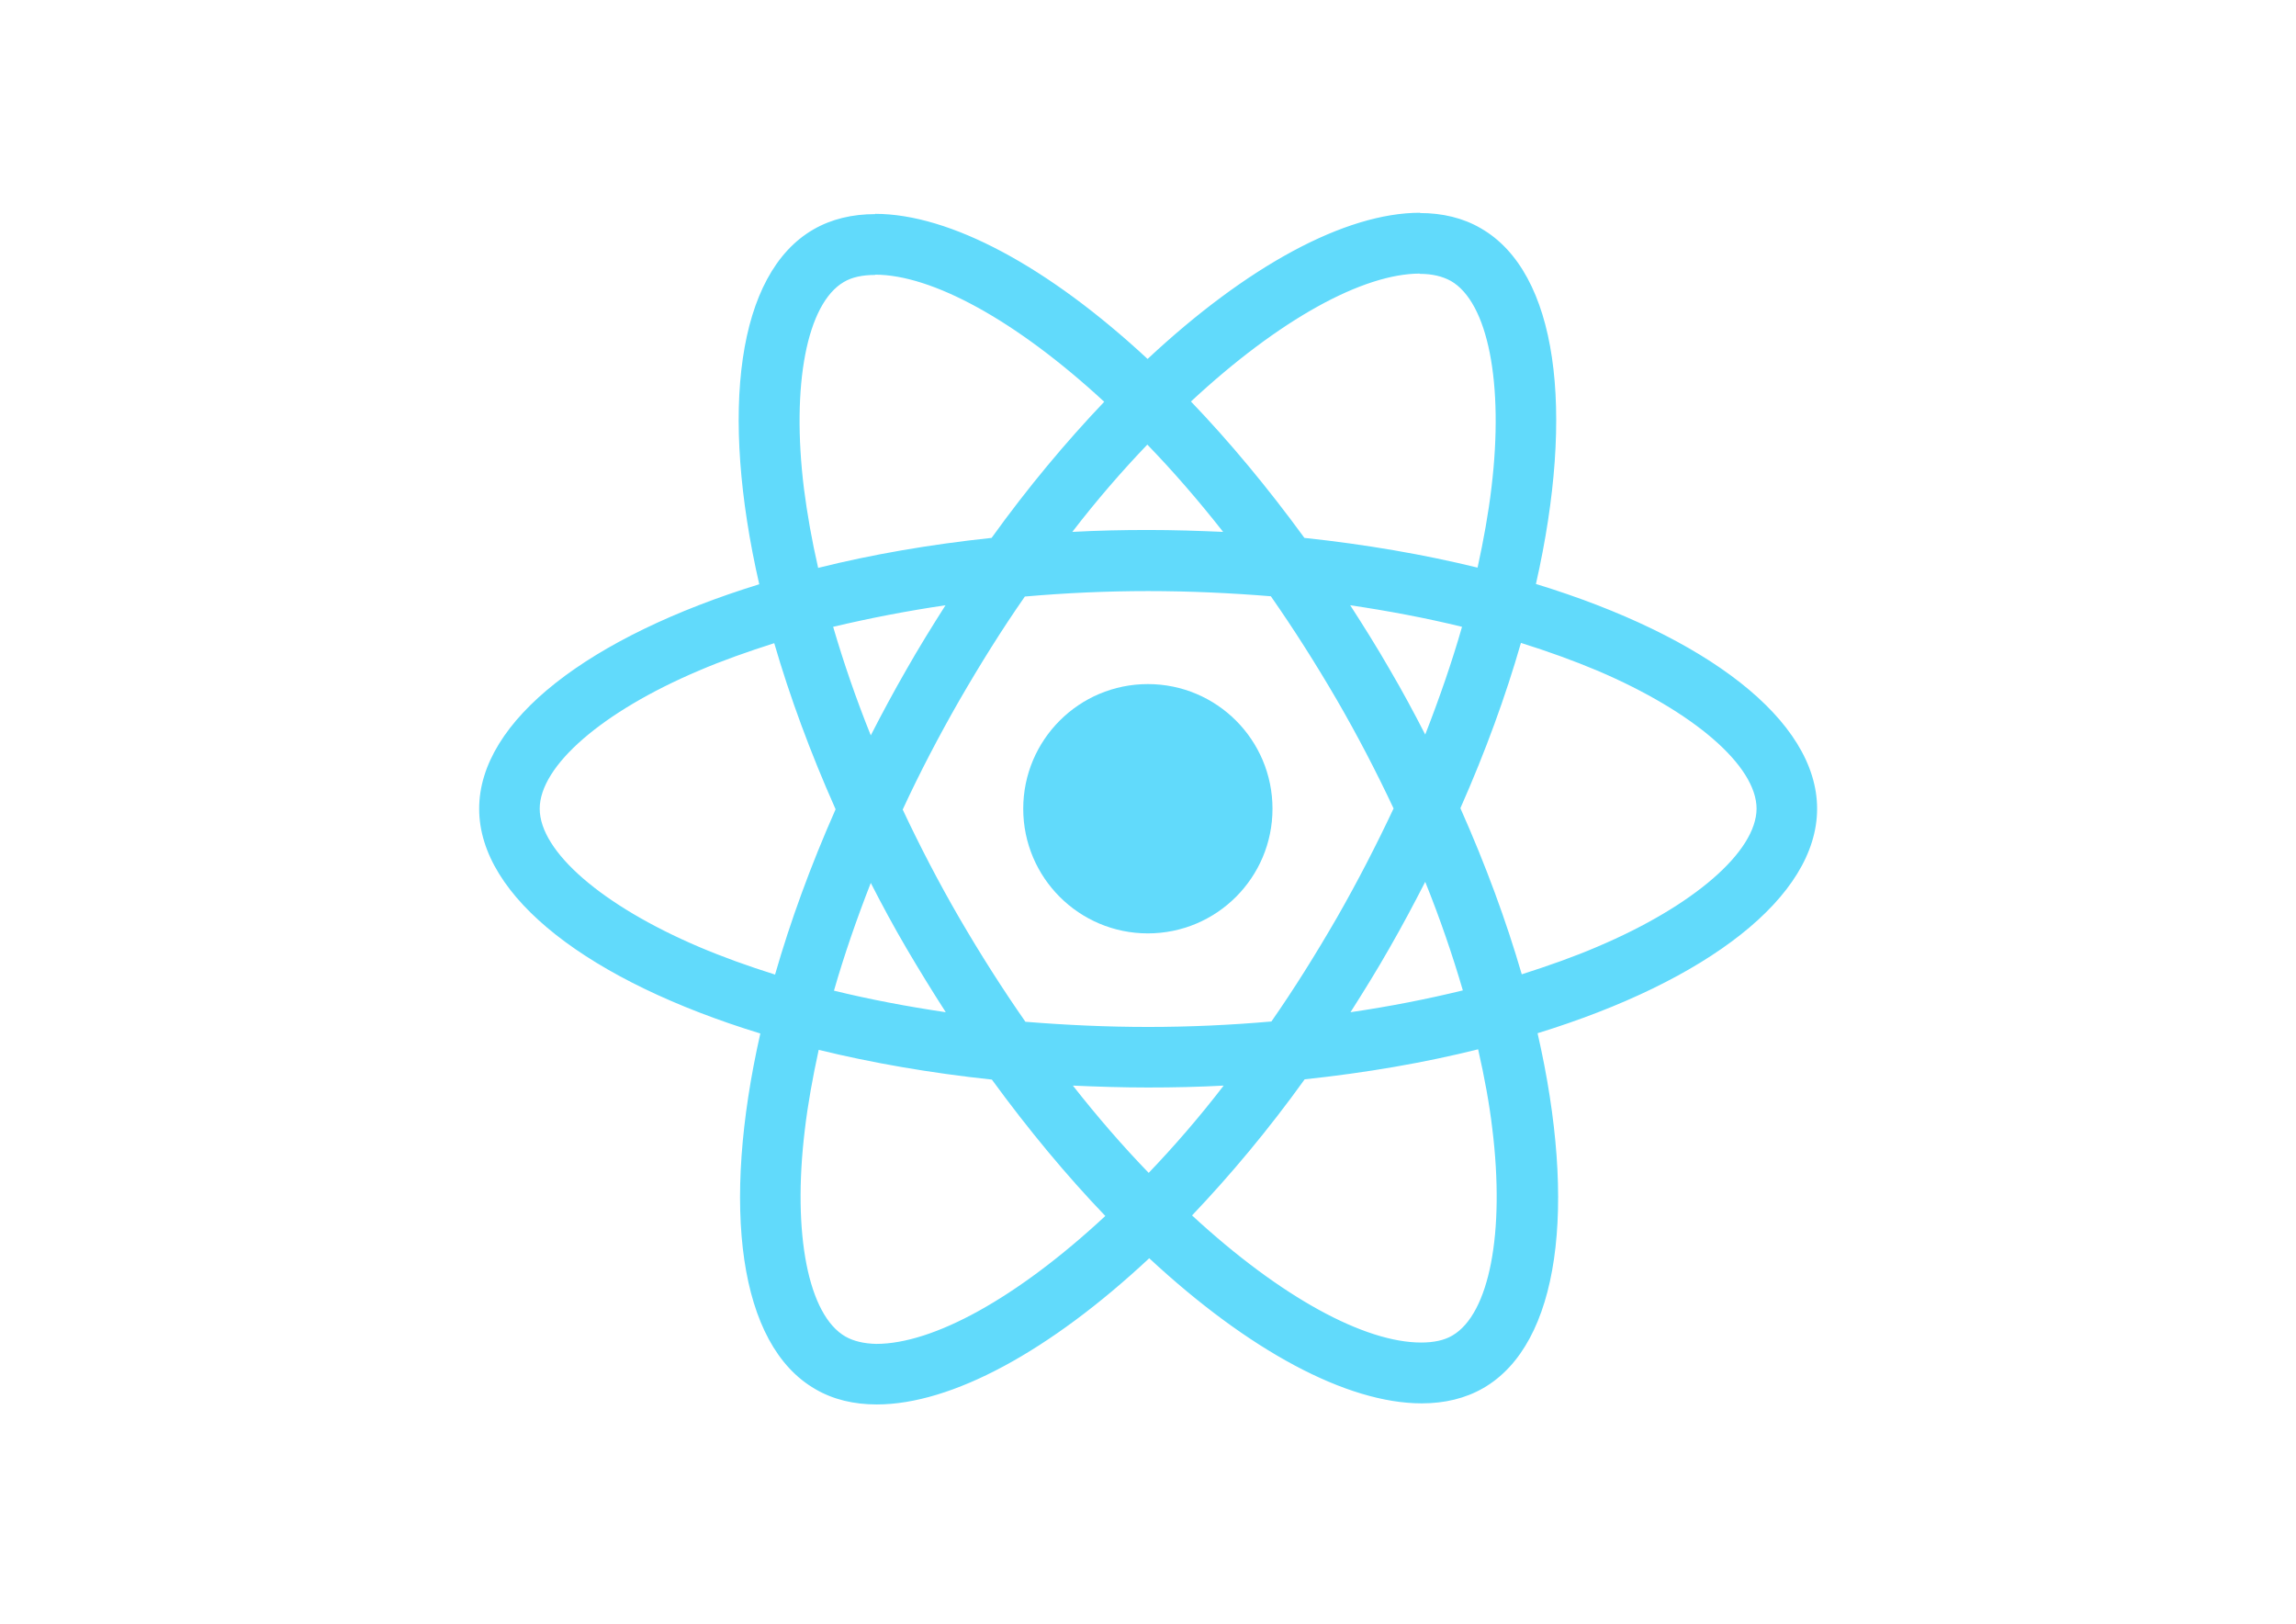
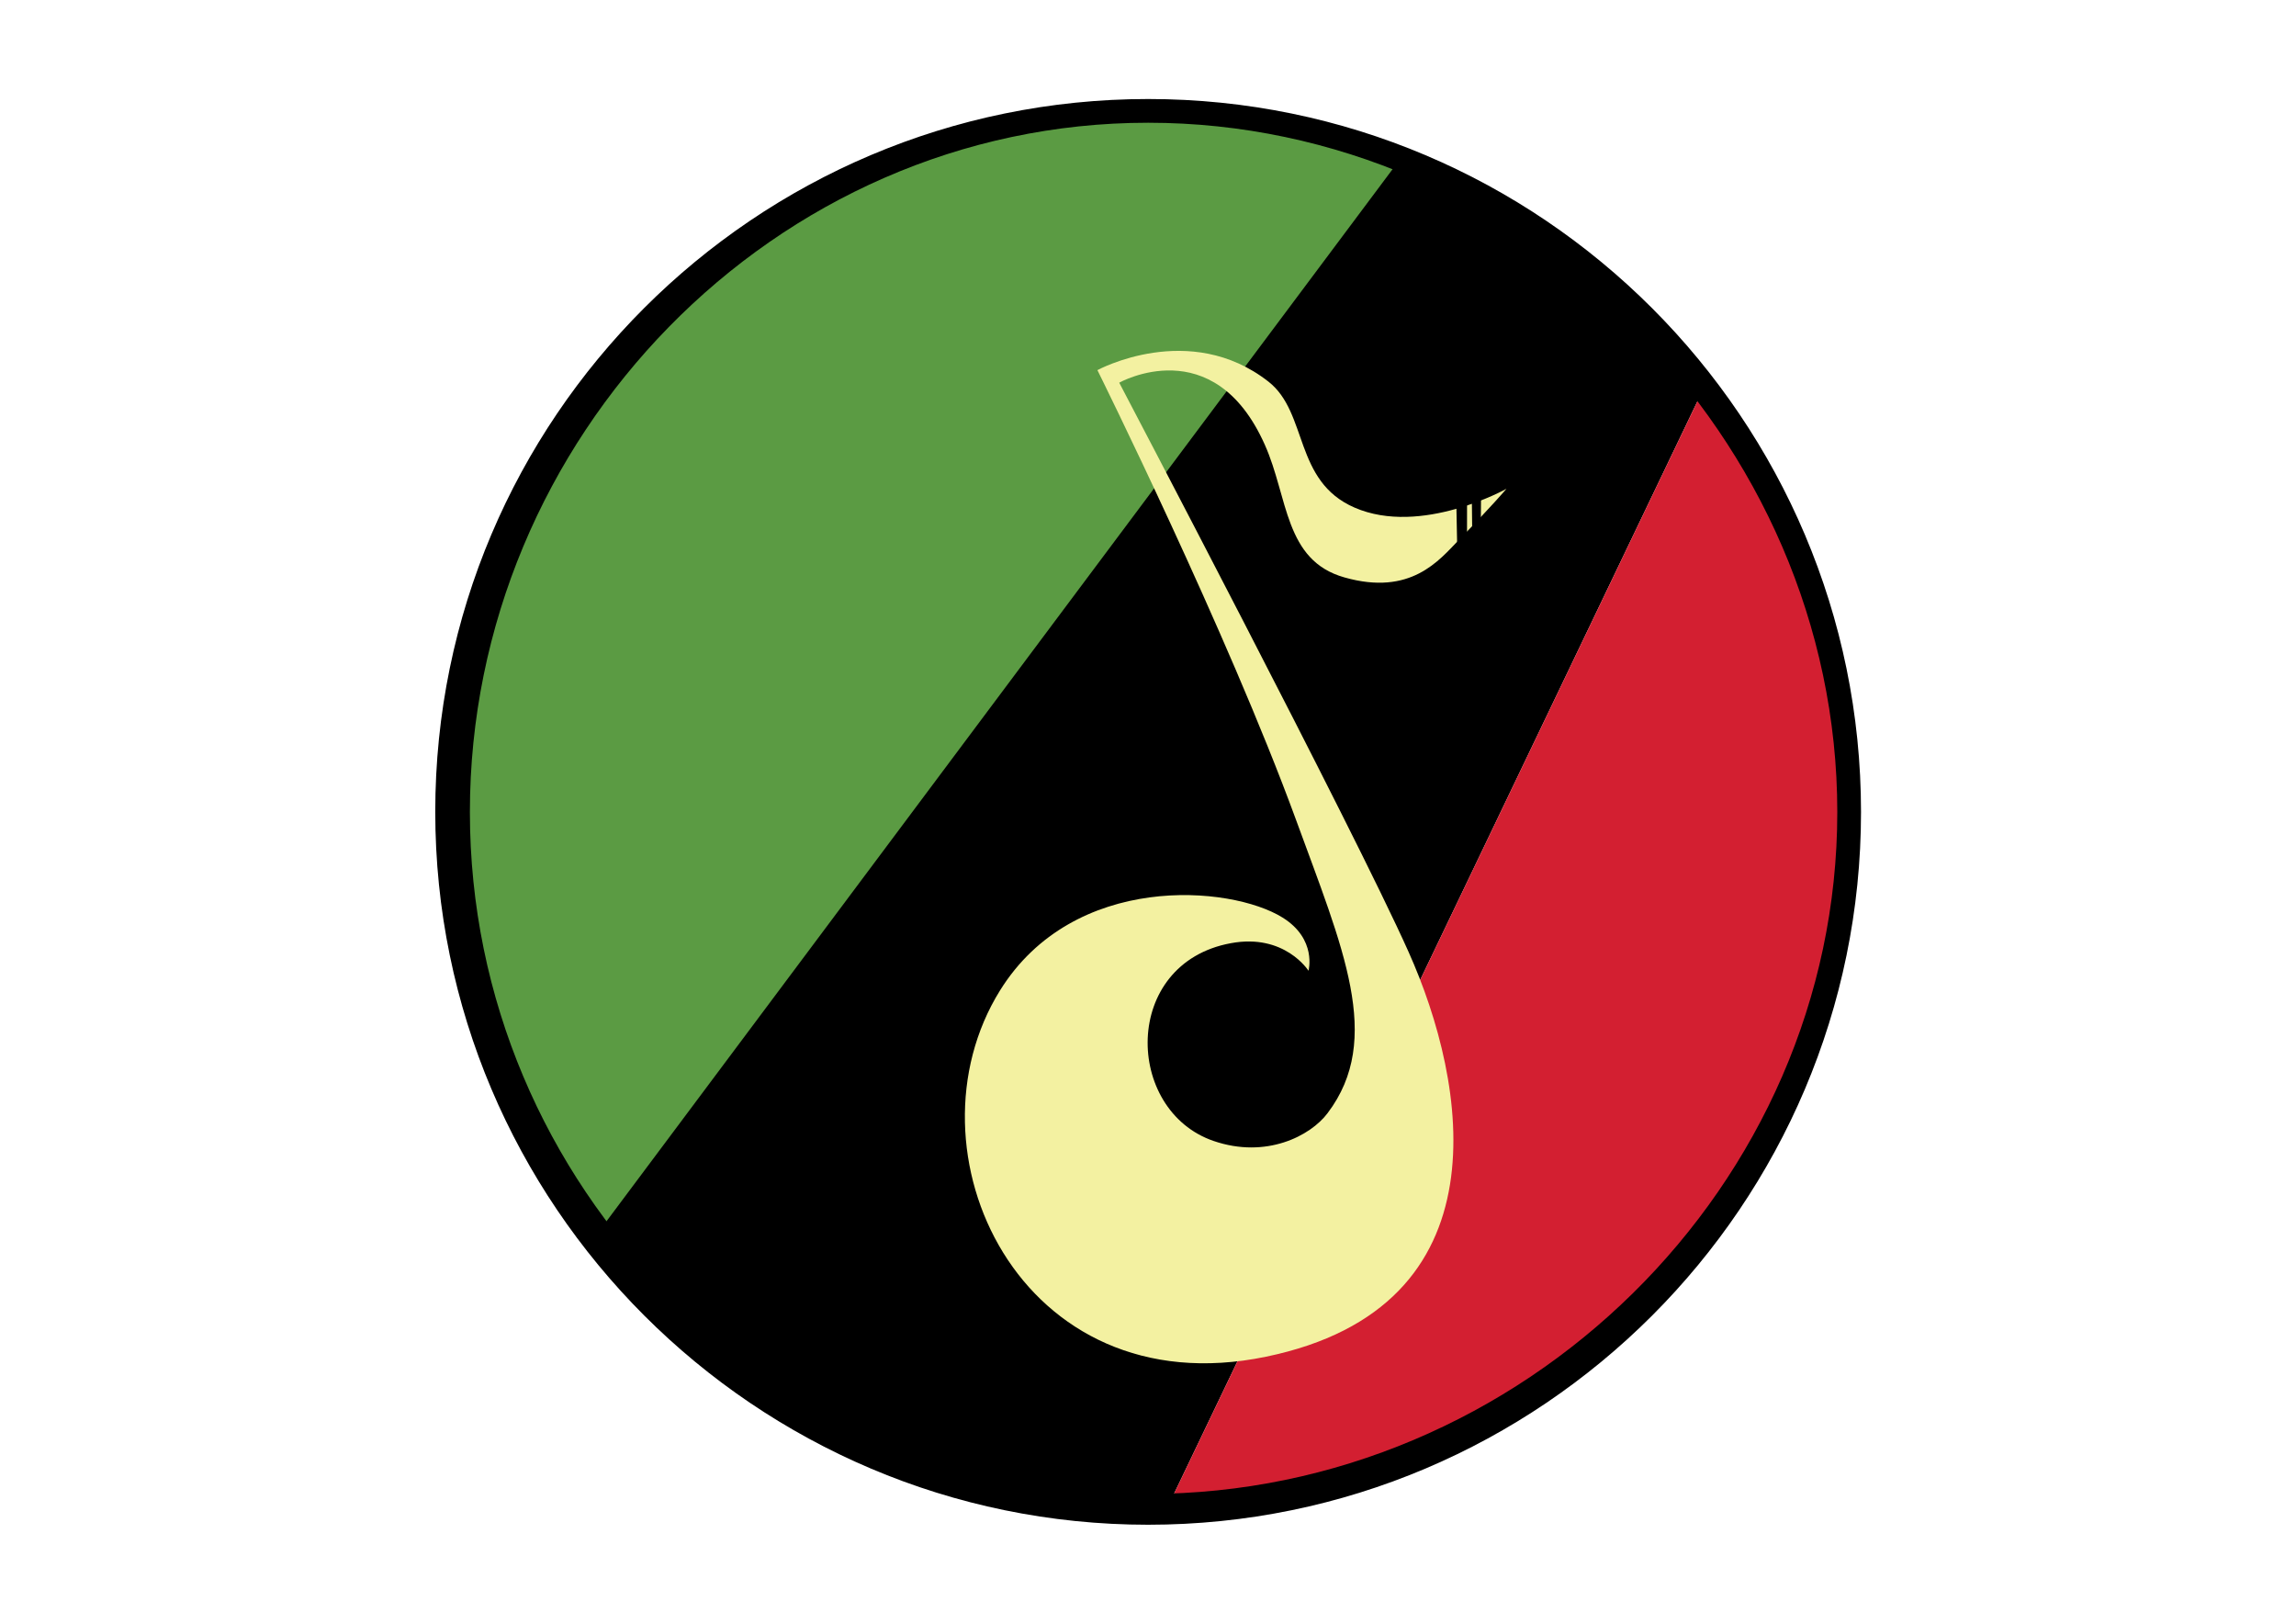
- <svg xmlns="http://www.w3.org/2000/svg" viewBox="0 0 841.9 595.3">
-   <g fill="#61DAFB">
-     <path d="M666.3 296.5c0-32.5-40.7-63.3-103.1-82.4 14.4-63.6 8-114.2-20.2-130.4-6.5-3.8-14.1-5.6-22.4-5.6v22.3c4.6 0 8.3.9 11.4 2.6 13.6 7.8 19.5 37.5 14.9 75.7-1.1 9.4-2.9 19.3-5.1 29.4-19.6-4.8-41-8.5-63.5-10.9-13.5-18.5-27.5-35.3-41.6-50 32.6-30.3 63.2-46.9 84-46.9V78c-27.5 0-63.5 19.6-99.9 53.6-36.4-33.8-72.4-53.2-99.9-53.2v22.3c20.7 0 51.4 16.5 84 46.6-14 14.7-28 31.4-41.3 49.9-22.6 2.4-44 6.1-63.6 11-2.3-10-4-19.7-5.2-29-4.7-38.2 1.1-67.9 14.6-75.8 3-1.8 6.9-2.6 11.5-2.6V78.5c-8.4 0-16 1.8-22.6 5.6-28.1 16.2-34.4 66.7-19.9 130.1-62.2 19.2-102.7 49.9-102.7 82.3 0 32.5 40.7 63.3 103.1 82.4-14.4 63.6-8 114.2 20.2 130.4 6.5 3.8 14.1 5.6 22.5 5.6 27.5 0 63.5-19.6 99.9-53.6 36.4 33.8 72.4 53.2 99.9 53.2 8.4 0 16-1.8 22.6-5.6 28.1-16.2 34.4-66.7 19.9-130.1 62-19.1 102.5-49.9 102.5-82.3zm-130.2-66.7c-3.7 12.9-8.3 26.2-13.5 39.5-4.1-8-8.4-16-13.1-24-4.6-8-9.5-15.8-14.4-23.4 14.2 2.1 27.9 4.7 41 7.9zm-45.8 106.5c-7.8 13.5-15.8 26.3-24.1 38.2-14.9 1.3-30 2-45.2 2-15.1 0-30.2-.7-45-1.9-8.3-11.9-16.4-24.6-24.2-38-7.6-13.1-14.5-26.4-20.8-39.8 6.2-13.4 13.2-26.8 20.7-39.9 7.8-13.5 15.8-26.3 24.1-38.2 14.9-1.3 30-2 45.2-2 15.1 0 30.2.7 45 1.9 8.3 11.9 16.4 24.6 24.2 38 7.6 13.1 14.5 26.4 20.8 39.8-6.3 13.4-13.2 26.8-20.7 39.9zm32.3-13c5.4 13.4 10 26.8 13.8 39.8-13.1 3.2-26.9 5.9-41.2 8 4.9-7.7 9.8-15.6 14.4-23.7 4.6-8 8.9-16.1 13-24.1zM421.2 430c-9.3-9.6-18.6-20.3-27.8-32 9 .4 18.2.7 27.5.7 9.4 0 18.7-.2 27.8-.7-9 11.7-18.3 22.4-27.5 32zm-74.4-58.9c-14.2-2.1-27.9-4.7-41-7.9 3.7-12.9 8.3-26.2 13.5-39.5 4.1 8 8.4 16 13.1 24 4.7 8 9.5 15.8 14.4 23.4zM420.7 163c9.3 9.6 18.6 20.3 27.8 32-9-.4-18.2-.7-27.5-.7-9.4 0-18.7.2-27.8.7 9-11.7 18.3-22.4 27.5-32zm-74 58.9c-4.9 7.7-9.8 15.6-14.4 23.7-4.6 8-8.9 16-13 24-5.4-13.4-10-26.8-13.8-39.8 13.1-3.1 26.9-5.8 41.2-7.9zm-90.5 125.2c-35.4-15.1-58.3-34.9-58.3-50.6 0-15.7 22.9-35.6 58.3-50.6 8.6-3.7 18-7 27.7-10.1 5.7 19.6 13.2 40 22.5 60.9-9.2 20.8-16.6 41.1-22.2 60.6-9.9-3.1-19.3-6.5-28-10.2zM310 490c-13.6-7.8-19.5-37.5-14.9-75.7 1.1-9.4 2.9-19.3 5.1-29.4 19.6 4.8 41 8.5 63.5 10.9 13.5 18.5 27.5 35.3 41.6 50-32.6 30.3-63.2 46.9-84 46.9-4.5-.1-8.3-1-11.3-2.7zm237.2-76.2c4.7 38.2-1.1 67.9-14.6 75.8-3 1.8-6.9 2.6-11.5 2.6-20.7 0-51.4-16.5-84-46.6 14-14.7 28-31.4 41.3-49.9 22.6-2.4 44-6.1 63.6-11 2.3 10.1 4.1 19.8 5.2 29.1zm38.5-66.7c-8.6 3.7-18 7-27.7 10.1-5.7-19.6-13.2-40-22.5-60.9 9.2-20.8 16.6-41.1 22.2-60.6 9.9 3.1 19.3 6.5 28.1 10.2 35.4 15.1 58.3 34.9 58.3 50.6-.1 15.7-23 35.6-58.4 50.6zM320.8 78.4z" />
-     <circle cx="420.9" cy="296.5" r="45.7" />
-     <path d="M520.5 78.1z" />
+ <svg xmlns="http://www.w3.org/2000/svg" xmlns:xlink="http://www.w3.org/1999/xlink" version="1.1" id="Layer_1" x="0px" y="0px" viewBox="0 0 841.9 595.3" style="enable-background:new 0 0 841.9 595.3;" xml:space="preserve">
+   <style type="text/css">
+ 	.st0{clip-path:url(#SVGID_2_);}
+ 	.st1{fill:#5B9B43;}
+ 	.st2{fill:#D31F31;}
+ 	.st3{fill:#F3F1A1;}
+ </style>
+   <g>
+     <g>
+       <defs>
+         <circle id="SVGID_1_" cx="421" cy="297.6" r="254.7" />
+       </defs>
+       <clipPath id="SVGID_2_">
+         <use xlink:href="#SVGID_1_" style="overflow:visible;" />
+       </clipPath>
+       <g class="st0">
+         <polyline class="st1" points="163.5,588.1 198.8,588.1 575.3,23.4 163.5,23.4    " />
+         <polyline points="539.5,23.4 681.7,23.4 411.1,588.1 117.5,588.1    " />
+         <polygon class="st2" points="752.3,23.4 681.7,23.4 411.1,588.1 752.3,588.1    " />
+       </g>
+     </g>
+     <path d="M421,559c-144.1,0-261.4-117.3-261.4-261.4S276.8,36.3,421,36.3s261.4,117.3,261.4,261.4S565.1,559,421,559z M421,45   c-137.1,0-248.7,115.5-248.7,252.7s111.6,250,248.7,250s252.7-112.9,252.7-250S558.1,45,421,45L421,45z" />
+     <path class="st3" d="M402.4,135.7c0,0,33.8-18.4,62.7,4.2c14.6,11.4,9.2,36.5,31.6,46.2c24.4,10.6,55.7-6.9,55.7-6.9   s-5.7,6.7-17.6,18.9c-7.1,7.3-17.5,20.5-41.8,13.6c-22.1-6.2-20.6-29.4-29.2-48.6c-18.8-42.3-53.4-22.8-53.4-22.8   S496.5,304.2,516.5,349c21.5,48,36.4,130.1-52.3,148.4c-90.4,18.7-134-75.6-97.5-134.3c27-43.4,84.5-38.6,103.6-26.7   c12.7,7.9,9.5,19.5,9.5,19.5s-8.7-13.8-28.5-10.1c-40.1,7.4-39,61.3-6.3,72.5c19.2,6.6,35.5-1.8,41.8-10.2   c20.6-27.2,5.5-60.7-11.6-107.6C449.9,231.4,402.4,135.7,402.4,135.7z" />
+     <polygon points="534.6,214.4 537.9,215.4 538,138.7 533.1,138.4  " />
+     <polygon points="540.1,218.8 542.8,218 543.4,137.1 539.2,138.5  " />
  </g>
</svg>
